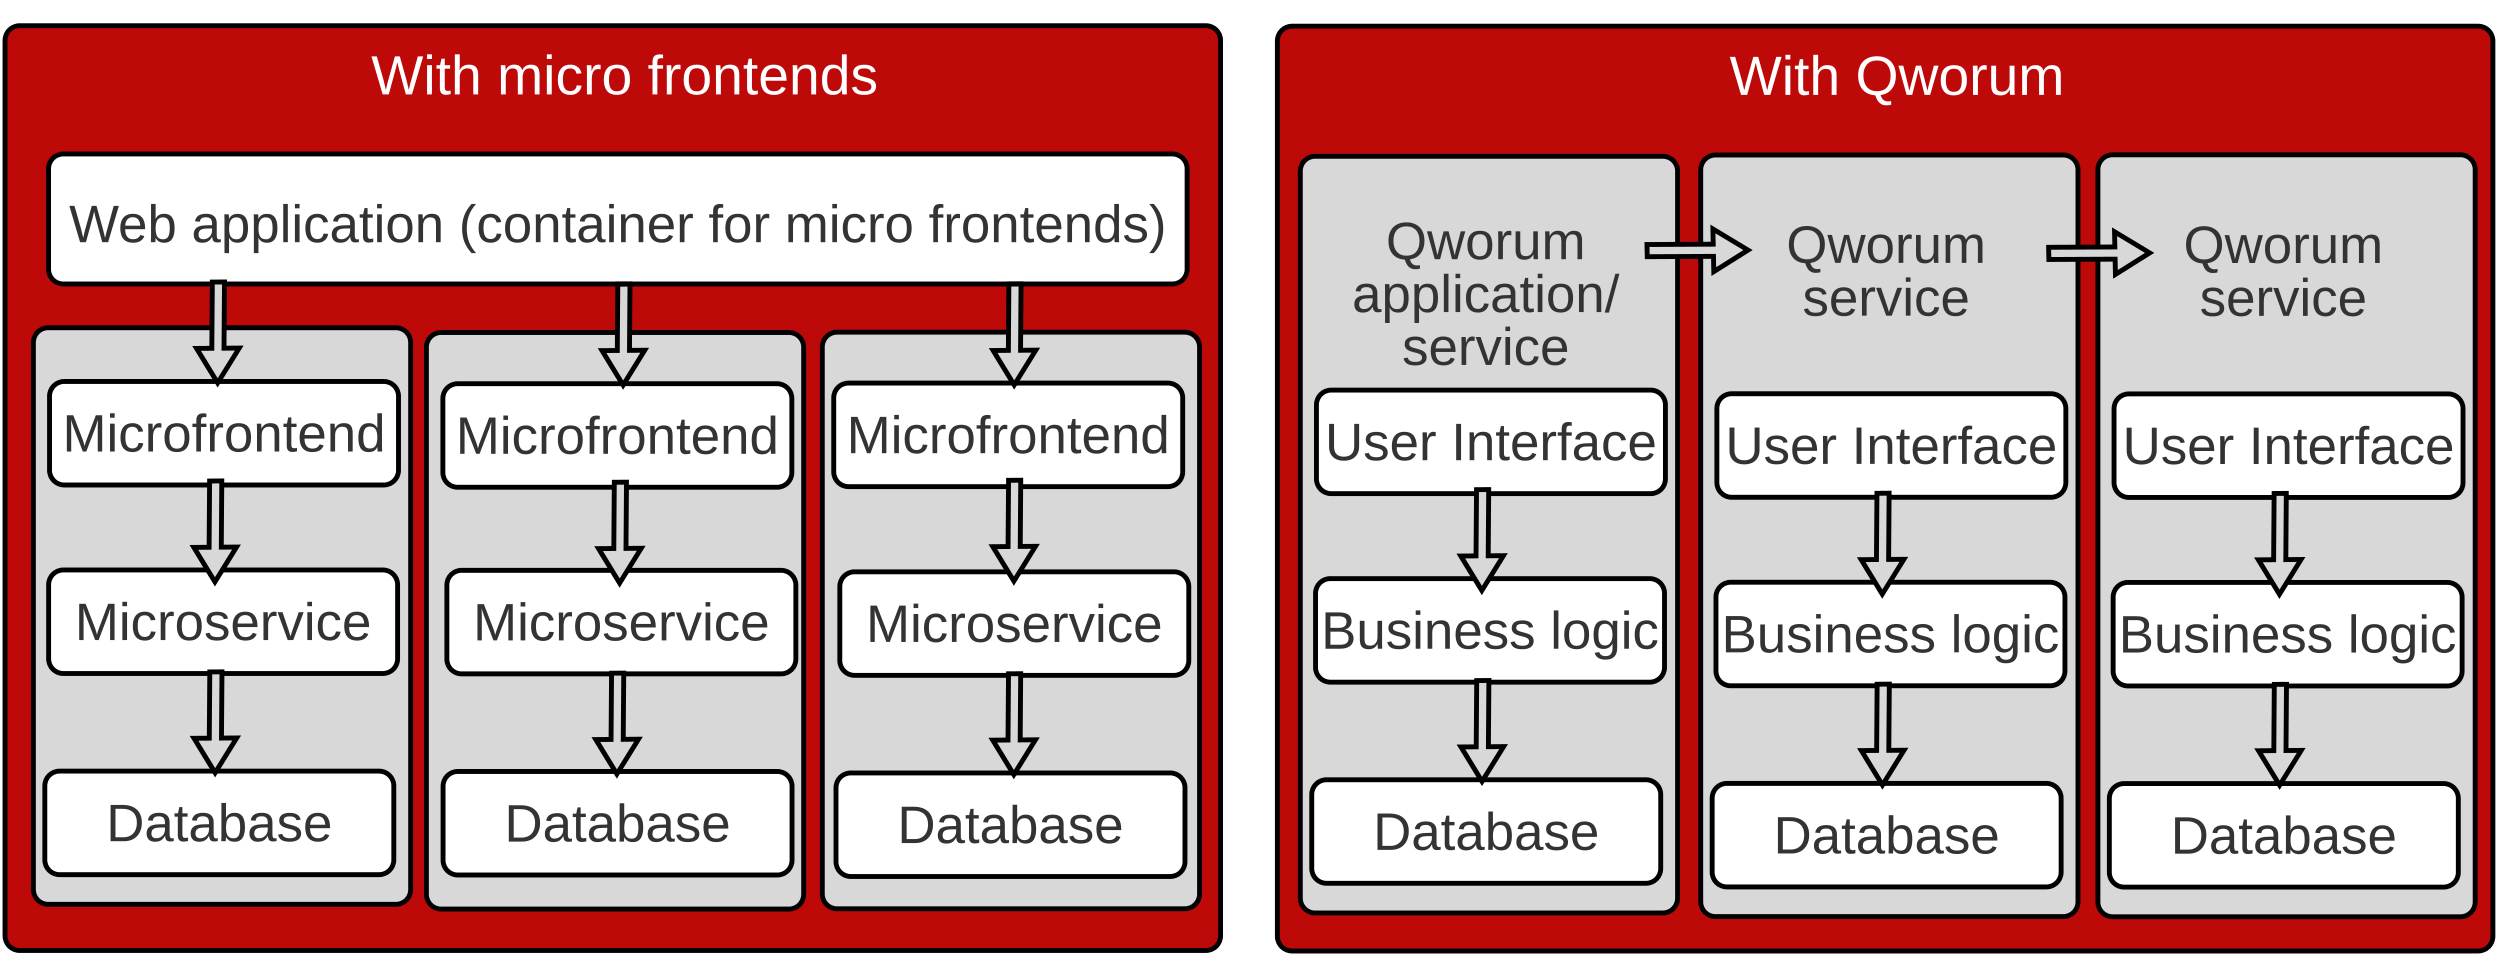
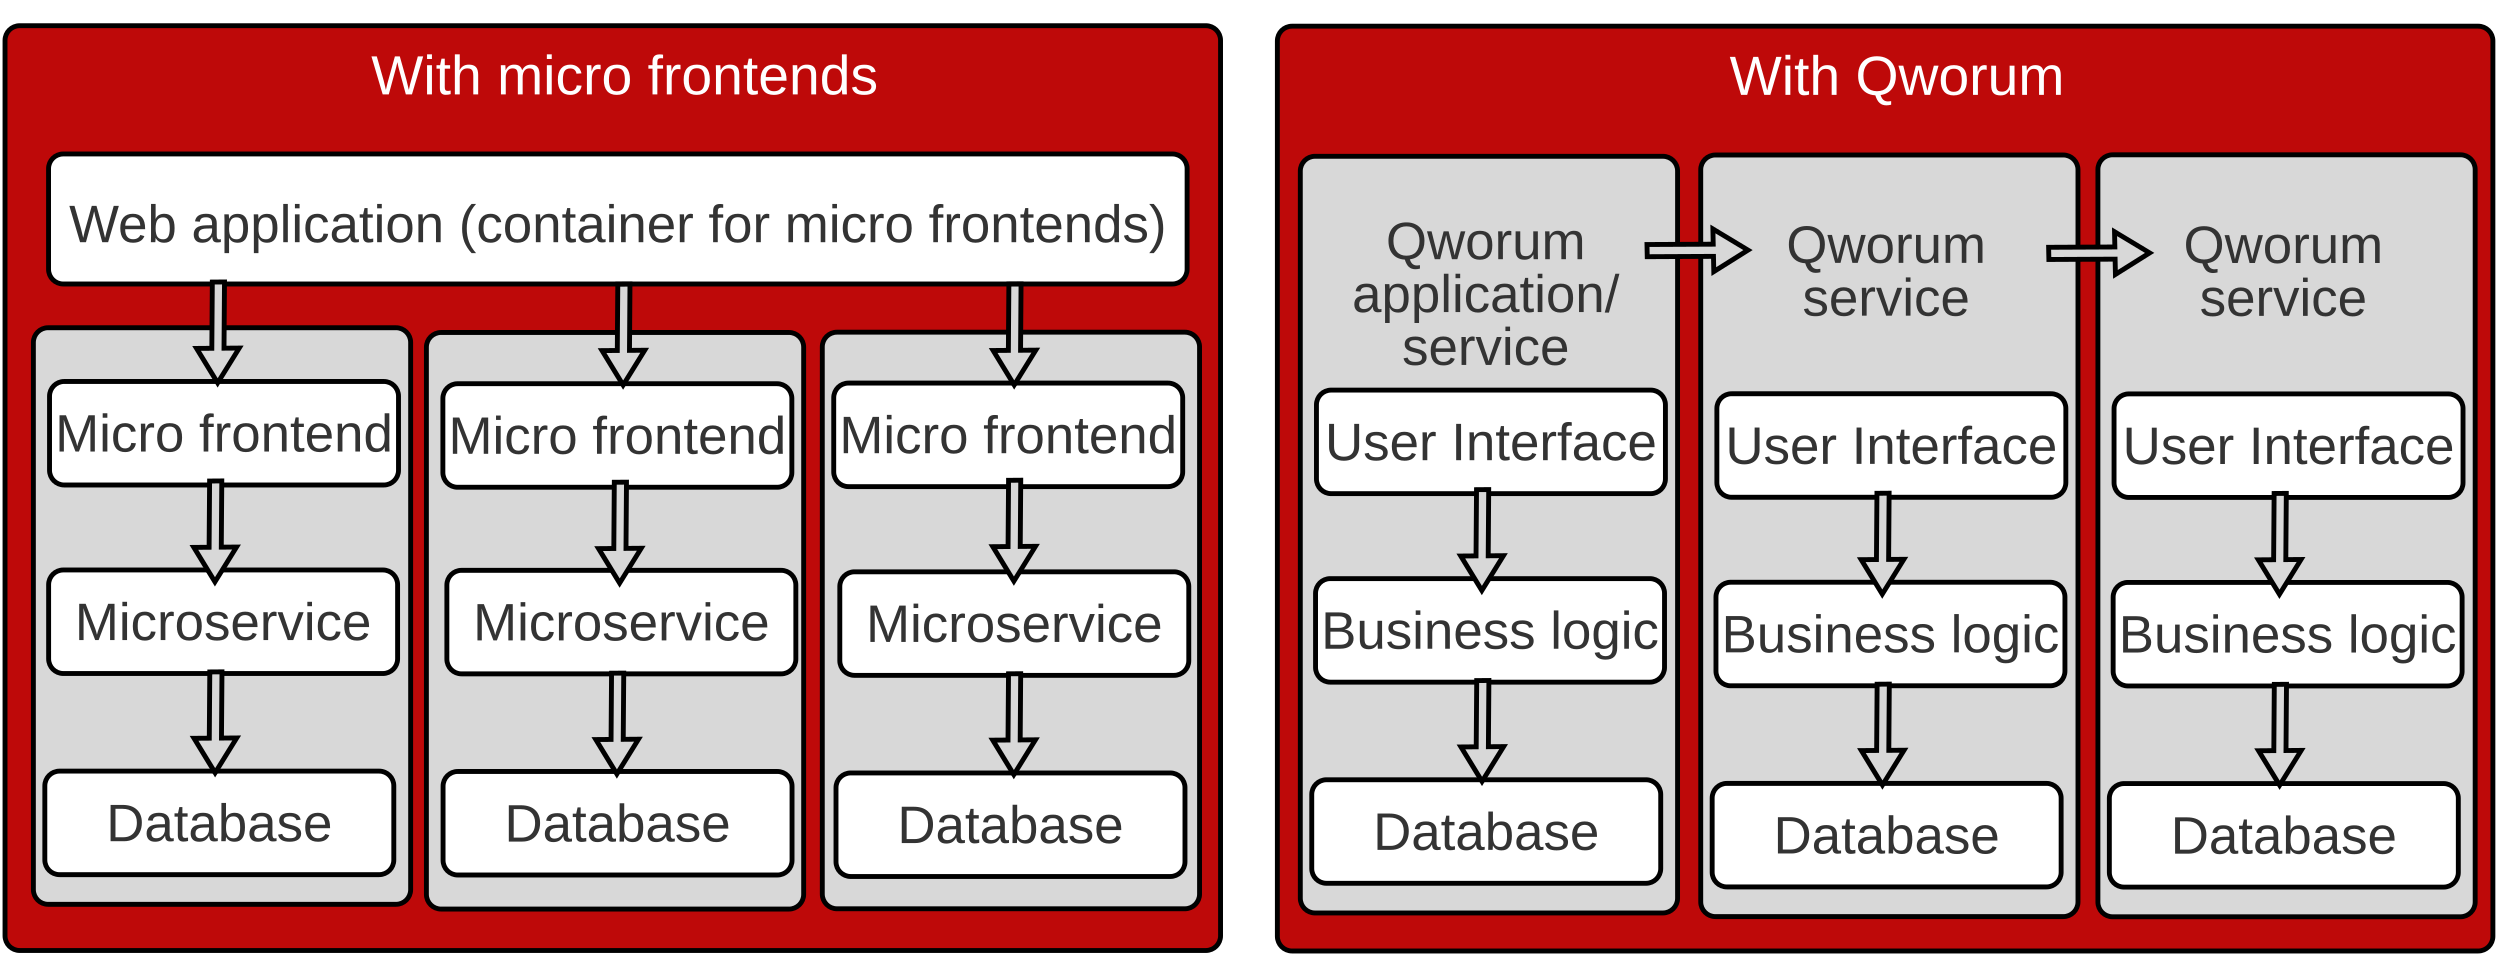
<svg xmlns="http://www.w3.org/2000/svg" xmlns:ns1="https://boxy-svg.com" viewBox="0 0 511 200">
  <defs>
    <linearGradient id="color-1" gradientUnits="userSpaceOnUse" gradientTransform="matrix(3.622818, 0, 0, 5.824354, 102.9634, -876.4673)" ns1:pinned="true">
      <stop style="stop-color: rgb(190, 9, 9)" />
    </linearGradient>
    <linearGradient id="color-2" gradientUnits="userSpaceOnUse" gradientTransform="matrix(1, 0, 0, 1, 248.068, -13.89839)" ns1:pinned="true">
      <stop style="stop-color: rgb(255, 255, 255);" />
    </linearGradient>
    <linearGradient id="color-0" gradientUnits="userSpaceOnUse" gradientTransform="matrix(1, 0, 0, 2.323692, 762.1983, -389.5409)" ns1:pinned="true">
      <stop style="stop-color: #d8d8d8;" />
    </linearGradient>
    <linearGradient id="color-3" gradientUnits="userSpaceOnUse" gradientTransform="matrix(1, 0, 0, 1, -80.79566, -55.21864)" ns1:pinned="true">
      <stop style="stop-color: #d8d8d8;" />
    </linearGradient>
  </defs>
  <g>
    <g>
      <rect x="1.026" y="5.251" width="248.454" height="189.031" rx="3" ry="3" style="stroke: rgb(0, 0, 0); fill: url(#color-1);" />
      <rect x="87.157" y="67.958" width="77.111" height="117.856" rx="3" ry="3" style="stroke: rgb(0, 0, 0); fill: url(#color-0);" />
      <rect x="6.825" y="66.988" width="77.111" height="117.856" rx="3" ry="3" style="stroke: rgb(0, 0, 0); fill: url(#color-0);" />
      <rect x="168.077" y="67.898" width="77.111" height="117.856" rx="3" ry="3" style="stroke: rgb(0, 0, 0); fill: url(#color-0);" />
      <g transform="matrix(1, 0, 0, 1, -8.49566, 0.203756)">
        <rect x="17.658" y="157.413" width="71.33" height="21.163" rx="3" ry="3" style="fill: rgb(255, 255, 255); stroke: rgb(0, 0, 0);" />
        <text style="white-space: pre; fill: rgb(51, 51, 51); font-family: Arial, sans-serif; font-size: 10.8px; text-anchor: middle;" x="53.323" y="171.742">Database</text>
      </g>
      <text style="fill: url(#color-2); font-family: Arial, sans-serif; font-size: 11.3px; text-anchor: middle; white-space: pre;" x="127.681" y="19.288">With micro frontends</text>
      <g transform="matrix(1, 0, 0, 1, 72.90483, 0.275528)">
        <rect x="17.658" y="157.413" width="71.33" height="21.163" rx="3" ry="3" style="fill: rgb(255, 255, 255); stroke: rgb(0, 0, 0);" />
        <text style="white-space: pre; fill: rgb(51, 51, 51); font-family: Arial, sans-serif; font-size: 10.8px; text-anchor: middle;" x="53.323" y="171.742">Database</text>
      </g>
      <g transform="matrix(1, 0, 0, 1, 153.2215, 0.578833)">
        <g>
          <rect x="17.658" y="157.413" width="71.33" height="21.163" rx="3" ry="3" style="fill: rgb(255, 255, 255); stroke: rgb(0, 0, 0);" />
          <text style="white-space: pre; fill: rgb(51, 51, 51); font-family: Arial, sans-serif; font-size: 10.8px; text-anchor: middle;" x="53.323" y="171.742">Database</text>
        </g>
      </g>
      <g transform="matrix(1, 0, 0, 1, -7.533576, -79.44188)">
        <rect x="17.658" y="157.413" width="71.33" height="21.163" rx="3" ry="3" style="fill: rgb(255, 255, 255); stroke: rgb(0, 0, 0);" />
-         <text style="white-space: pre; fill: rgb(51, 51, 51); font-family: Arial, sans-serif; font-size: 10.8px; text-anchor: middle;" x="53.323" y="171.742">Microfrontend</text>
+         <text style="white-space: pre; fill: rgb(51, 51, 51); font-family: Arial, sans-serif; font-size: 10.8px; text-anchor: middle;" x="53.323" y="171.742">Micro frontend</text>
      </g>
      <g transform="matrix(1, 0, 0, 1, 72.86528, -78.98094)">
        <rect x="17.658" y="157.413" width="71.33" height="21.163" rx="3" ry="3" style="fill: rgb(255, 255, 255); stroke: rgb(0, 0, 0);" />
-         <text style="white-space: pre; fill: rgb(51, 51, 51); font-family: Arial, sans-serif; font-size: 10.8px; text-anchor: middle;" x="53.323" y="171.742">Microfrontend</text>
+         <text style="white-space: pre; fill: rgb(51, 51, 51); font-family: Arial, sans-serif; font-size: 10.8px; text-anchor: middle;" x="53.323" y="171.742">Micro frontend</text>
      </g>
      <g transform="matrix(1, 0, 0, 1, 152.7558, -79.11204)">
        <rect x="17.658" y="157.413" width="71.33" height="21.163" rx="3" ry="3" style="fill: rgb(255, 255, 255); stroke: rgb(0, 0, 0);" />
-         <text style="white-space: pre; fill: rgb(51, 51, 51); font-family: Arial, sans-serif; font-size: 10.8px; text-anchor: middle;" x="53.323" y="171.742">Microfrontend</text>
+         <text style="white-space: pre; fill: rgb(51, 51, 51); font-family: Arial, sans-serif; font-size: 10.8px; text-anchor: middle;" x="53.323" y="171.742">Micro frontend</text>
      </g>
      <g transform="matrix(1, 0, 0, 1, -3, -2)">
        <rect x="12.924" y="33.472" width="232.72" height="26.575" rx="3" ry="3" style="fill: rgb(255, 255, 255); stroke: rgb(0, 0, 0);" />
        <text style="white-space: pre; fill: rgb(51, 51, 51); font-family: Arial, sans-serif; font-size: 10.8px; text-anchor: middle;" x="129.284" y="51.507">Web application (container for micro frontends)</text>
      </g>
      <path d="M 76.688 167.266 H 90.226 L 90.226 164.153 L 97.308 168.511 L 90.226 172.868 L 90.226 169.756 H 76.688 V 167.266 Z" style="fill: rgb(216, 216, 216); stroke: rgb(0, 0, 0);" transform="matrix(-0.007473, 0.999972, -1.000091, 0.008429, 213.7417, -20.46254)" ns1:shape="arrow 76.688 164.153 20.62 8.715 2.49 7.082 0 1@b786adda" />
      <g transform="matrix(1, 0, 0, 1, -7.719082, -40.90998)">
        <rect x="17.658" y="157.413" width="71.33" height="21.163" rx="3" ry="3" style="fill: rgb(255, 255, 255); stroke: rgb(0, 0, 0);" />
        <text style="white-space: pre; fill: rgb(51, 51, 51); font-family: Arial, sans-serif; font-size: 10.8px; text-anchor: middle;" x="53.323" y="171.742">Microservice</text>
      </g>
      <g transform="matrix(1, 0, 0, 1, 73.6814, -40.83821)">
        <rect x="17.658" y="157.413" width="71.33" height="21.163" rx="3" ry="3" style="fill: rgb(255, 255, 255); stroke: rgb(0, 0, 0);" />
        <text style="white-space: pre; fill: rgb(51, 51, 51); font-family: Arial, sans-serif; font-size: 10.8px; text-anchor: middle;" x="53.323" y="171.742">Microservice</text>
      </g>
      <g transform="matrix(1, 0, 0, 1, 153.9981, -40.5349)">
        <rect x="17.658" y="157.413" width="71.33" height="21.163" rx="3" ry="3" style="fill: rgb(255, 255, 255); stroke: rgb(0, 0, 0);" />
        <text style="white-space: pre; fill: rgb(51, 51, 51); font-family: Arial, sans-serif; font-size: 10.8px; text-anchor: middle;" x="53.323" y="171.742">Microservice</text>
      </g>
      <path d="M 76.688 167.266 H 90.226 L 90.226 164.153 L 97.308 168.511 L 90.226 172.868 L 90.226 169.756 H 76.688 V 167.266 Z" style="fill: rgb(216, 216, 216); stroke: rgb(0, 0, 0);" transform="matrix(-0.007473, 0.999972, -1.000091, 0.008429, 296.6217, -20.01682)" ns1:shape="arrow 76.688 164.153 20.62 8.715 2.49 7.082 0 1@b786adda" />
      <path d="M 76.688 167.266 H 90.226 L 90.226 164.153 L 97.308 168.511 L 90.226 172.868 L 90.226 169.756 H 76.688 V 167.266 Z" style="fill: rgb(216, 216, 216); stroke: rgb(0, 0, 0);" transform="matrix(-0.007473, 0.999972, -1.000091, 0.008429, 376.5575, -20.03768)" ns1:shape="arrow 76.688 164.153 20.62 8.715 2.49 7.082 0 1@b786adda" />
      <path d="M 76.688 167.266 H 90.226 L 90.226 164.153 L 97.308 168.511 L 90.226 172.868 L 90.226 169.756 H 76.688 V 167.266 Z" style="fill: rgb(216, 216, 216); stroke: rgb(0, 0, 0);" transform="matrix(-0.007473, 0.999972, -1.000091, 0.008429, 213.1868, 20.20676)" ns1:shape="arrow 76.688 164.153 20.62 8.715 2.49 7.082 0 1@b786adda" />
      <path d="M 76.688 167.266 H 90.226 L 90.226 164.153 L 97.308 168.511 L 90.226 172.868 L 90.226 169.756 H 76.688 V 167.266 Z" style="fill: rgb(216, 216, 216); stroke: rgb(0, 0, 0);" transform="matrix(-0.007473, 0.999972, -1.000091, 0.008429, 295.9079, 20.45771)" ns1:shape="arrow 76.688 164.153 20.62 8.715 2.49 7.082 0 1@b786adda" />
      <path d="M 76.688 167.266 H 90.226 L 90.226 164.153 L 97.308 168.511 L 90.226 172.868 L 90.226 169.756 H 76.688 V 167.266 Z" style="fill: rgb(216, 216, 216); stroke: rgb(0, 0, 0);" transform="matrix(-0.007473, 0.999972, -1.000091, 0.008429, 376.4933, 20.05969)" ns1:shape="arrow 76.688 164.153 20.62 8.715 2.49 7.082 0 1@b786adda" />
      <path d="M 76.688 167.266 H 90.226 L 90.226 164.153 L 97.308 168.511 L 90.226 172.868 L 90.226 169.756 H 76.688 V 167.266 Z" style="fill: rgb(216, 216, 216); stroke: rgb(0, 0, 0);" transform="matrix(-0.007473, 0.999972, -1.000091, 0.008429, 213.2247, 59.23)" ns1:shape="arrow 76.688 164.153 20.62 8.715 2.49 7.082 0 1@b786adda" />
      <path d="M 76.688 167.266 H 90.226 L 90.226 164.153 L 97.308 168.511 L 90.226 172.868 L 90.226 169.756 H 76.688 V 167.266 Z" style="fill: rgb(216, 216, 216); stroke: rgb(0, 0, 0);" transform="matrix(-0.007473, 0.999972, -1.000091, 0.008429, 295.3463, 59.48524)" ns1:shape="arrow 76.688 164.153 20.62 8.715 2.49 7.082 0 1@b786adda" />
      <path d="M 76.688 167.266 H 90.226 L 90.226 164.153 L 97.308 168.511 L 90.226 172.868 L 90.226 169.756 H 76.688 V 167.266 Z" style="fill: rgb(216, 216, 216); stroke: rgb(0, 0, 0);" transform="matrix(-0.007473, 0.999972, -1.000091, 0.008429, 376.4832, 59.60851)" ns1:shape="arrow 76.688 164.153 20.62 8.715 2.49 7.082 0 1@b786adda" />
    </g>
  </g>
  <g transform="matrix(1, 0, 0, 1, 0.101616, -63.67537)" />
  <g>
    <rect x="261.094" y="5.353" width="248.454" height="189.031" rx="3" ry="3" style="stroke: rgb(0, 0, 0); fill: url(#color-1);" />
    <g transform="matrix(1, 0, 0, 1, -1.109239, 1.663858)">
      <rect x="266.893" y="30.282" width="77.111" height="154.664" rx="3" ry="3" style="stroke: rgb(0, 0, 0); fill: url(#color-0);" />
      <g transform="matrix(1, 0, 0, 1, 251.5723, 0.305369)">
        <rect x="17.658" y="157.413" width="71.33" height="21.163" rx="3" ry="3" style="fill: rgb(255, 255, 255); stroke: rgb(0, 0, 0);" />
        <text style="white-space: pre; fill: rgb(51, 51, 51); font-family: Arial, sans-serif; font-size: 10.8px; text-anchor: middle;" x="53.323" y="171.742">Database</text>
      </g>
      <rect x="270.192" y="78.073" width="71.33" height="21.163" rx="3" ry="3" style="fill: rgb(255, 255, 255); stroke: rgb(0, 0, 0);" />
      <text style="white-space: pre; fill: rgb(51, 51, 51); font-family: Arial, sans-serif; font-size: 10.8px; text-anchor: middle;" x="305.857" y="92.402">User Interface</text>
      <g transform="matrix(1, 0, 0, 1, 252.3489, -40.80837)">
        <rect x="17.658" y="157.413" width="71.33" height="21.163" rx="3" ry="3" style="fill: rgb(255, 255, 255); stroke: rgb(0, 0, 0);" />
        <text style="white-space: pre; fill: rgb(51, 51, 51); font-family: Arial, sans-serif; font-size: 10.8px; text-anchor: middle;" x="53.323" y="171.742">Business logic</text>
      </g>
      <path d="M 76.688 167.266 H 90.226 L 90.226 164.153 L 97.308 168.511 L 90.226 172.868 L 90.226 169.756 H 76.688 V 167.266 Z" style="fill: rgb(216, 216, 216); stroke: rgb(0, 0, 0);" transform="matrix(-0.007473, 0.999972, -1.000091, 0.008429, 473.2548, 20.30838)" ns1:shape="arrow 76.688 164.153 20.62 8.715 2.49 7.082 0 1@b786adda" />
      <path d="M 76.688 167.266 H 90.226 L 90.226 164.153 L 97.308 168.511 L 90.226 172.868 L 90.226 169.756 H 76.688 V 167.266 Z" style="fill: rgb(216, 216, 216); stroke: rgb(0, 0, 0);" transform="matrix(-0.007473, 0.999972, -1.000091, 0.008429, 473.2927, 59.33162)" ns1:shape="arrow 76.688 164.153 20.62 8.715 2.49 7.082 0 1@b786adda" />
      <text style="white-space: pre; fill: rgb(51, 51, 51); font-family: Arial, sans-serif; font-size: 10.8px; text-anchor: middle;" x="304.798" y="51.321" transform="matrix(1, 0, 0, 1, 0, 0)">Qworum<tspan x="304.798" dy="1em">​</tspan>application/<tspan x="304.798" dy="1em">​</tspan>service</text>
    </g>
    <text style="fill: url(#color-2); font-family: Arial, sans-serif; font-size: 11.3px; text-anchor: middle; white-space: pre;" x="387.749" y="19.39">With Qworum</text>
    <g>
      <rect x="347.629" y="31.682" width="77.111" height="155.671" rx="3" ry="3" style="stroke: rgb(0, 0, 0); fill: url(#color-0);" />
      <g transform="matrix(1, 0, 0, 1, 332.3084, 2.712145)">
        <rect x="17.658" y="157.413" width="71.33" height="21.163" rx="3" ry="3" style="fill: rgb(255, 255, 255); stroke: rgb(0, 0, 0);" />
        <text style="white-space: pre; fill: rgb(51, 51, 51); font-family: Arial, sans-serif; font-size: 10.8px; text-anchor: middle;" x="53.323" y="171.742">Database</text>
      </g>
      <rect x="350.928" y="80.48" width="71.33" height="21.163" rx="3" ry="3" style="fill: rgb(255, 255, 255); stroke: rgb(0, 0, 0);" />
      <text style="white-space: pre; fill: rgb(51, 51, 51); font-family: Arial, sans-serif; font-size: 10.8px; text-anchor: middle;" x="386.593" y="94.809">User Interface</text>
      <g transform="matrix(1, 0, 0, 1, 333.085, -38.40159)">
        <rect x="17.658" y="157.413" width="71.33" height="21.163" rx="3" ry="3" style="fill: rgb(255, 255, 255); stroke: rgb(0, 0, 0);" />
        <text style="white-space: pre; fill: rgb(51, 51, 51); font-family: Arial, sans-serif; font-size: 10.8px; text-anchor: middle;" x="53.323" y="171.742">Business logic</text>
      </g>
      <path d="M 76.688 167.266 H 90.226 L 90.226 164.153 L 97.308 168.511 L 90.226 172.868 L 90.226 169.756 H 76.688 V 167.266 Z" style="fill: rgb(216, 216, 216); stroke: rgb(0, 0, 0);" transform="matrix(-0.007473, 0.999972, -1.000091, 0.008429, 553.9908, 22.71515)" ns1:shape="arrow 76.688 164.153 20.62 8.715 2.49 7.082 0 1@b786adda" />
      <path d="M 76.688 167.266 H 90.226 L 90.226 164.153 L 97.308 168.511 L 90.226 172.868 L 90.226 169.756 H 76.688 V 167.266 Z" style="fill: rgb(216, 216, 216); stroke: rgb(0, 0, 0);" transform="matrix(-0.007473, 0.999972, -1.000091, 0.008429, 554.0287, 61.7384)" ns1:shape="arrow 76.688 164.153 20.62 8.715 2.49 7.082 0 1@b786adda" />
      <text style="white-space: pre; fill: rgb(51, 51, 51); font-family: Arial, sans-serif; font-size: 10.8px; text-anchor: middle;" x="304.798" y="51.321" transform="matrix(1, 0, 0, 1, 80.73605, 2.406776)">Qworum<tspan x="304.798" dy="1em">​</tspan>service</text>
    </g>
    <g>
      <rect x="428.813" y="31.642" width="77.111" height="155.746" rx="3" ry="3" style="stroke: rgb(0, 0, 0); fill: url(#color-0);" />
      <g transform="matrix(1, 0, 0, 1, 413.4926, 2.747379)">
        <rect x="17.658" y="157.413" width="71.33" height="21.163" rx="3" ry="3" style="fill: rgb(255, 255, 255); stroke: rgb(0, 0, 0);" />
        <text style="white-space: pre; fill: rgb(51, 51, 51); font-family: Arial, sans-serif; font-size: 10.8px; text-anchor: middle;" x="53.323" y="171.742">Database</text>
      </g>
      <rect x="432.112" y="80.515" width="71.33" height="21.163" rx="3" ry="3" style="fill: rgb(255, 255, 255); stroke: rgb(0, 0, 0);" />
      <text style="white-space: pre; fill: rgb(51, 51, 51); font-family: Arial, sans-serif; font-size: 10.8px; text-anchor: middle;" x="467.777" y="94.844">User Interface</text>
      <g transform="matrix(1, 0, 0, 1, 414.2691, -38.36636)">
        <rect x="17.658" y="157.413" width="71.33" height="21.163" rx="3" ry="3" style="fill: rgb(255, 255, 255); stroke: rgb(0, 0, 0);" />
        <text style="white-space: pre; fill: rgb(51, 51, 51); font-family: Arial, sans-serif; font-size: 10.8px; text-anchor: middle;" x="53.323" y="171.742">Business logic</text>
      </g>
      <path d="M 76.688 167.266 H 90.226 L 90.226 164.153 L 97.308 168.511 L 90.226 172.868 L 90.226 169.756 H 76.688 V 167.266 Z" style="fill: rgb(216, 216, 216); stroke: rgb(0, 0, 0);" transform="matrix(-0.007473, 0.999972, -1.000091, 0.008429, 635.175, 22.75039)" ns1:shape="arrow 76.688 164.153 20.62 8.715 2.49 7.082 0 1@b786adda" />
      <path d="M 76.688 167.266 H 90.226 L 90.226 164.153 L 97.308 168.511 L 90.226 172.868 L 90.226 169.756 H 76.688 V 167.266 Z" style="fill: rgb(216, 216, 216); stroke: rgb(0, 0, 0);" transform="matrix(-0.007473, 0.999972, -1.000091, 0.008429, 635.213, 61.77363)" ns1:shape="arrow 76.688 164.153 20.62 8.715 2.49 7.082 0 1@b786adda" />
      <text style="white-space: pre; fill: rgb(51, 51, 51); font-family: Arial, sans-serif; font-size: 10.8px; text-anchor: middle;" x="304.798" y="51.321" transform="matrix(1, 0, 0, 1, 161.9202, 2.44201)">Qworum<tspan x="304.798" dy="1em">​</tspan>service</text>
    </g>
    <path d="M 76.688 167.265 H 90.226 L 90.226 164.153 L 97.308 168.51 L 90.226 172.868 L 90.226 169.755 H 76.688 V 167.265 Z" style="fill: rgb(216, 216, 216); stroke: rgb(0, 0, 0);" transform="matrix(0.999987, -0.005079, 0.020981, 0.999906, 256.4472, -116.88)" ns1:shape="arrow 76.688 164.153 20.62 8.715 2.49 7.082 0 1@95575620" />
    <path d="M 76.688 167.265 H 90.226 L 90.226 164.153 L 97.308 168.51 L 90.226 172.868 L 90.226 169.755 H 76.688 V 167.265 Z" style="fill: rgb(216, 216, 216); stroke: rgb(0, 0, 0);" transform="matrix(0.999987, -0.005079, 0.020981, 0.999906, 338.5414, -116.3101)" ns1:shape="arrow 76.688 164.153 20.62 8.715 2.49 7.082 0 1@95575620" />
  </g>
</svg>
